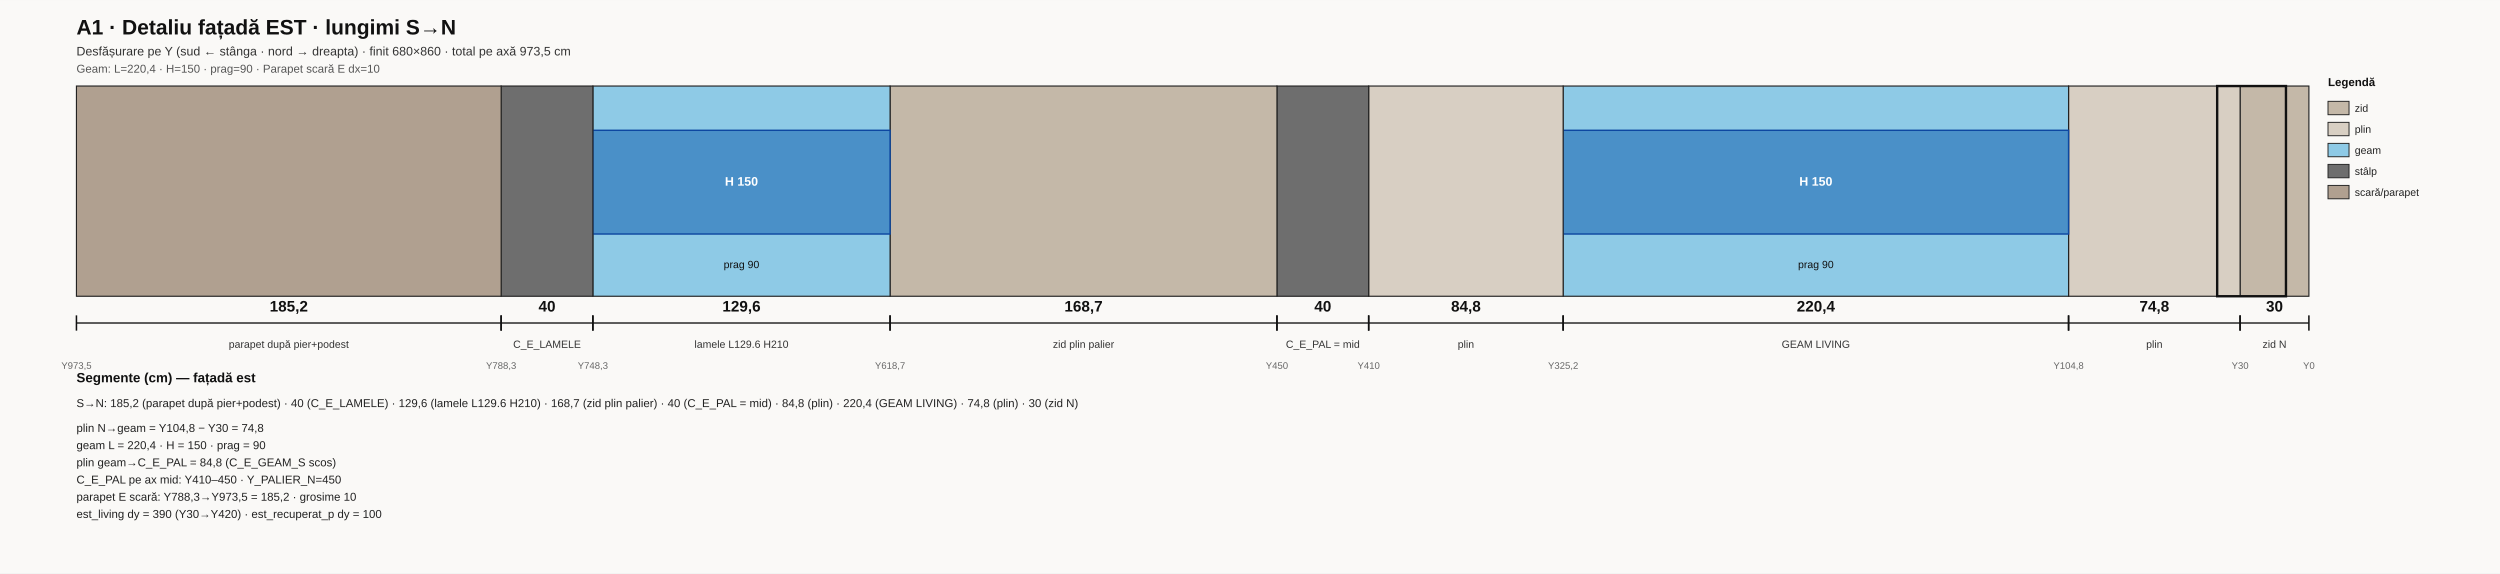
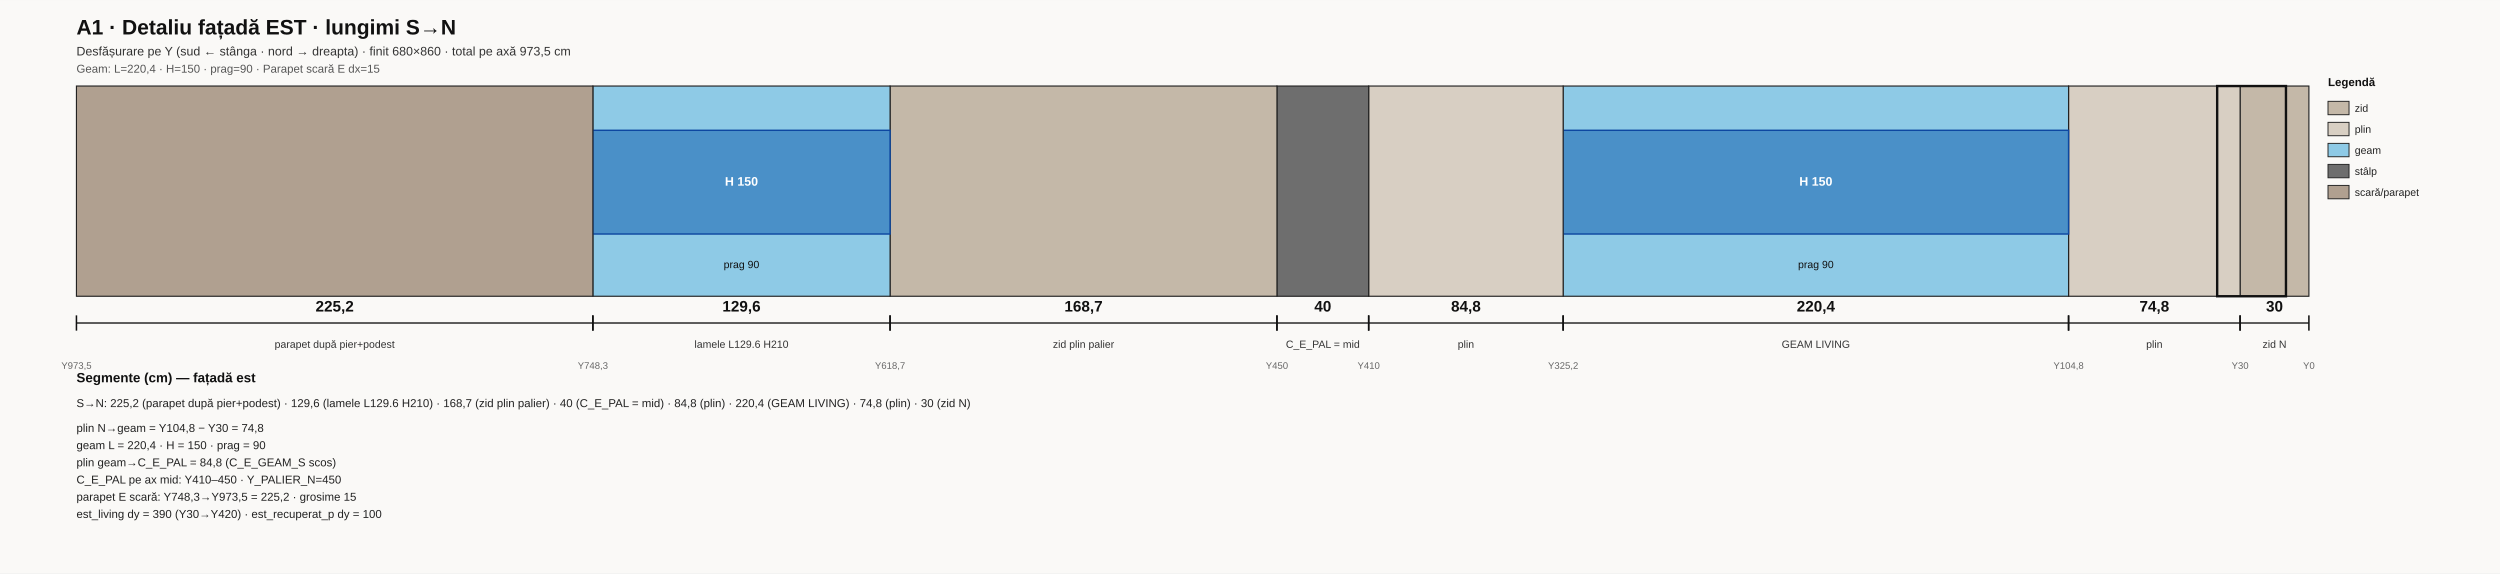
<svg xmlns="http://www.w3.org/2000/svg" width="2616" height="600" viewBox="0 0 2616.4 600" data-paper="A3">
  <rect width="100%" height="100%" fill="#faf9f7" />
  <text x="80" y="36" font-size="22" font-weight="700" fill="#111" font-family="IBM Plex Sans,Segoe UI,Arial,sans-serif">A1 · Detaliu fațadă EST · lungimi S→N</text>
  <text x="80" y="58" font-size="13" fill="#333" font-family="IBM Plex Sans,Segoe UI,Arial,sans-serif">Desfășurare pe Y (sud ← stânga · nord → dreapta) · finit 680×860 · total pe axă 973,5 cm</text>
-   <text x="80" y="76" font-size="12" fill="#555" font-family="IBM Plex Sans,Segoe UI,Arial,sans-serif">Geam: L=220,4 · H=150 · prag=90 · Parapet scară E dx=10</text>
+   <text x="80" y="76" font-size="12" fill="#555" font-family="IBM Plex Sans,Segoe UI,Arial,sans-serif">Geam: L=220,4 · H=150 · prag=90 · Parapet scară E dx=15</text>
  <rect x="2344.4" y="90" width="72" height="220" fill="#c4b8a8" stroke="#222" stroke-width="1.2" />
  <rect x="2164.88" y="90" width="179.52" height="220" fill="#d8cfc3" stroke="#222" stroke-width="1.2" />
  <rect x="1635.92" y="90" width="528.96" height="220" fill="#8ecae6" stroke="#222" stroke-width="1.2" />
  <rect x="1635.92" y="136.316" width="528.96" height="108.553" fill="#4a90c8" stroke="#0d47a1" stroke-width="1.5" />
  <text x="1900.4" y="190.592" text-anchor="middle" dominant-baseline="middle" font-size="13" font-weight="700" fill="#fff" font-family="IBM Plex Sans,Segoe UI,Arial,sans-serif">H 150</text>
  <text x="1900.4" y="277.434" text-anchor="middle" dominant-baseline="middle" font-size="11" fill="#111" font-family="IBM Plex Sans,Segoe UI,Arial,sans-serif">prag 90</text>
  <rect x="1432.4" y="90" width="203.52" height="220" fill="#d8cfc3" stroke="#222" stroke-width="1.2" />
  <rect x="1336.4" y="90" width="96" height="220" fill="#6e6e6e" stroke="#222" stroke-width="1.2" />
  <rect x="931.52" y="90" width="404.88" height="220" fill="#c4b8a8" stroke="#222" stroke-width="1.2" />
  <rect x="620.48" y="90" width="311.04" height="220" fill="#8ecae6" stroke="#222" stroke-width="1.2" />
  <rect x="620.48" y="136.316" width="311.04" height="108.553" fill="#4a90c8" stroke="#0d47a1" stroke-width="1.5" />
  <text x="776" y="190.592" text-anchor="middle" dominant-baseline="middle" font-size="13" font-weight="700" fill="#fff" font-family="IBM Plex Sans,Segoe UI,Arial,sans-serif">H 150</text>
  <text x="776" y="277.434" text-anchor="middle" dominant-baseline="middle" font-size="11" fill="#111" font-family="IBM Plex Sans,Segoe UI,Arial,sans-serif">prag 90</text>
-   <rect x="524.48" y="90" width="96" height="220" fill="#6e6e6e" stroke="#222" stroke-width="1.2" />
-   <rect x="80" y="90" width="444.48" height="220" fill="#b0a090" stroke="#222" stroke-width="1.2" />
+   <rect x="80" y="90" width="540.48" height="220" fill="#b0a090" stroke="#222" stroke-width="1.2" />
  <rect x="2320.4" y="90" width="72" height="220" fill="none" stroke="#111" stroke-width="2.5" />
  <line x1="80" y1="338" x2="2416.4" y2="338" stroke="#111" stroke-width="1.4" />
  <line x1="2344.4" y1="330" x2="2344.4" y2="346" stroke="#111" stroke-width="1.6" />
  <line x1="2416.4" y1="330" x2="2416.4" y2="346" stroke="#111" stroke-width="1.6" />
  <text x="2380.4" y="326" text-anchor="middle" font-size="16" font-weight="700" fill="#111" font-family="IBM Plex Sans,Segoe UI,Arial,sans-serif">30</text>
  <text x="2380.4" y="364" text-anchor="middle" font-size="11" fill="#333" font-family="IBM Plex Sans,Segoe UI,Arial,sans-serif">zid N</text>
  <text x="2344.4" y="386" text-anchor="middle" font-size="10" fill="#666" font-family="IBM Plex Sans,Segoe UI,Arial,sans-serif">Y30</text>
  <line x1="2164.88" y1="330" x2="2164.88" y2="346" stroke="#111" stroke-width="1.6" />
  <line x1="2344.4" y1="330" x2="2344.4" y2="346" stroke="#111" stroke-width="1.6" />
  <text x="2254.64" y="326" text-anchor="middle" font-size="16" font-weight="700" fill="#111" font-family="IBM Plex Sans,Segoe UI,Arial,sans-serif">74,8</text>
  <text x="2254.64" y="364" text-anchor="middle" font-size="11" fill="#333" font-family="IBM Plex Sans,Segoe UI,Arial,sans-serif">plin</text>
  <text x="2164.88" y="386" text-anchor="middle" font-size="10" fill="#666" font-family="IBM Plex Sans,Segoe UI,Arial,sans-serif">Y104,8</text>
  <line x1="1635.92" y1="330" x2="1635.92" y2="346" stroke="#111" stroke-width="1.6" />
  <line x1="2164.88" y1="330" x2="2164.88" y2="346" stroke="#111" stroke-width="1.6" />
  <text x="1900.4" y="326" text-anchor="middle" font-size="16" font-weight="700" fill="#111" font-family="IBM Plex Sans,Segoe UI,Arial,sans-serif">220,4</text>
  <text x="1900.4" y="364" text-anchor="middle" font-size="11" fill="#333" font-family="IBM Plex Sans,Segoe UI,Arial,sans-serif">GEAM LIVING</text>
  <text x="1635.92" y="386" text-anchor="middle" font-size="10" fill="#666" font-family="IBM Plex Sans,Segoe UI,Arial,sans-serif">Y325,2</text>
  <line x1="1432.4" y1="330" x2="1432.4" y2="346" stroke="#111" stroke-width="1.6" />
  <line x1="1635.92" y1="330" x2="1635.92" y2="346" stroke="#111" stroke-width="1.6" />
  <text x="1534.16" y="326" text-anchor="middle" font-size="16" font-weight="700" fill="#111" font-family="IBM Plex Sans,Segoe UI,Arial,sans-serif">84,8</text>
  <text x="1534.16" y="364" text-anchor="middle" font-size="11" fill="#333" font-family="IBM Plex Sans,Segoe UI,Arial,sans-serif">plin</text>
  <text x="1432.4" y="386" text-anchor="middle" font-size="10" fill="#666" font-family="IBM Plex Sans,Segoe UI,Arial,sans-serif">Y410</text>
  <line x1="1336.4" y1="330" x2="1336.4" y2="346" stroke="#111" stroke-width="1.6" />
  <line x1="1432.4" y1="330" x2="1432.4" y2="346" stroke="#111" stroke-width="1.6" />
  <text x="1384.4" y="326" text-anchor="middle" font-size="16" font-weight="700" fill="#111" font-family="IBM Plex Sans,Segoe UI,Arial,sans-serif">40</text>
  <text x="1384.4" y="364" text-anchor="middle" font-size="11" fill="#333" font-family="IBM Plex Sans,Segoe UI,Arial,sans-serif">C_E_PAL = mid</text>
  <text x="1336.4" y="386" text-anchor="middle" font-size="10" fill="#666" font-family="IBM Plex Sans,Segoe UI,Arial,sans-serif">Y450</text>
  <line x1="931.52" y1="330" x2="931.52" y2="346" stroke="#111" stroke-width="1.6" />
  <line x1="1336.4" y1="330" x2="1336.4" y2="346" stroke="#111" stroke-width="1.6" />
  <text x="1133.96" y="326" text-anchor="middle" font-size="16" font-weight="700" fill="#111" font-family="IBM Plex Sans,Segoe UI,Arial,sans-serif">168,7</text>
  <text x="1133.96" y="364" text-anchor="middle" font-size="11" fill="#333" font-family="IBM Plex Sans,Segoe UI,Arial,sans-serif">zid plin palier</text>
  <text x="931.52" y="386" text-anchor="middle" font-size="10" fill="#666" font-family="IBM Plex Sans,Segoe UI,Arial,sans-serif">Y618,7</text>
  <line x1="620.48" y1="330" x2="620.48" y2="346" stroke="#111" stroke-width="1.6" />
  <line x1="931.52" y1="330" x2="931.52" y2="346" stroke="#111" stroke-width="1.6" />
  <text x="776" y="326" text-anchor="middle" font-size="16" font-weight="700" fill="#111" font-family="IBM Plex Sans,Segoe UI,Arial,sans-serif">129,6</text>
  <text x="776" y="364" text-anchor="middle" font-size="11" fill="#333" font-family="IBM Plex Sans,Segoe UI,Arial,sans-serif">lamele L129.6 H210</text>
  <text x="620.48" y="386" text-anchor="middle" font-size="10" fill="#666" font-family="IBM Plex Sans,Segoe UI,Arial,sans-serif">Y748,3</text>
-   <line x1="524.48" y1="330" x2="524.48" y2="346" stroke="#111" stroke-width="1.6" />
+   <line x1="80" y1="330" x2="80" y2="346" stroke="#111" stroke-width="1.6" />
  <line x1="620.48" y1="330" x2="620.48" y2="346" stroke="#111" stroke-width="1.6" />
-   <text x="572.48" y="326" text-anchor="middle" font-size="16" font-weight="700" fill="#111" font-family="IBM Plex Sans,Segoe UI,Arial,sans-serif">40</text>
-   <text x="572.48" y="364" text-anchor="middle" font-size="11" fill="#333" font-family="IBM Plex Sans,Segoe UI,Arial,sans-serif">C_E_LAMELE</text>
-   <text x="524.48" y="386" text-anchor="middle" font-size="10" fill="#666" font-family="IBM Plex Sans,Segoe UI,Arial,sans-serif">Y788,3</text>
-   <line x1="80" y1="330" x2="80" y2="346" stroke="#111" stroke-width="1.6" />
-   <line x1="524.48" y1="330" x2="524.48" y2="346" stroke="#111" stroke-width="1.6" />
-   <text x="302.24" y="326" text-anchor="middle" font-size="16" font-weight="700" fill="#111" font-family="IBM Plex Sans,Segoe UI,Arial,sans-serif">185,2</text>
-   <text x="302.24" y="364" text-anchor="middle" font-size="11" fill="#333" font-family="IBM Plex Sans,Segoe UI,Arial,sans-serif">parapet după pier+podest</text>
+   <text x="350.24" y="326" text-anchor="middle" font-size="16" font-weight="700" fill="#111" font-family="IBM Plex Sans,Segoe UI,Arial,sans-serif">225,2</text>
+   <text x="350.24" y="364" text-anchor="middle" font-size="11" fill="#333" font-family="IBM Plex Sans,Segoe UI,Arial,sans-serif">parapet după pier+podest</text>
  <text x="80" y="386" text-anchor="middle" font-size="10" fill="#666" font-family="IBM Plex Sans,Segoe UI,Arial,sans-serif">Y973,5</text>
  <text x="2416.4" y="386" text-anchor="middle" font-size="10" fill="#666" font-family="IBM Plex Sans,Segoe UI,Arial,sans-serif">Y0</text>
  <text x="80" y="400" font-size="14" font-weight="700" fill="#111" font-family="IBM Plex Sans,Segoe UI,Arial,sans-serif">Segmente (cm) — fațadă est</text>
-   <text x="80" y="426" font-size="12" font-family="IBM Plex Sans,Segoe UI,Arial,sans-serif" fill="#222">S→N: 185,2 (parapet după pier+podest) · 40 (C_E_LAMELE) · 129,6 (lamele L129.6 H210) · 168,7 (zid plin palier) · 40 (C_E_PAL = mid) · 84,8 (plin) · 220,4 (GEAM LIVING) · 74,8 (plin) · 30 (zid N)</text>
+   <text x="80" y="426" font-size="12" font-family="IBM Plex Sans,Segoe UI,Arial,sans-serif" fill="#222">S→N: 225,2 (parapet după pier+podest) · 129,6 (lamele L129.6 H210) · 168,7 (zid plin palier) · 40 (C_E_PAL = mid) · 84,8 (plin) · 220,4 (GEAM LIVING) · 74,8 (plin) · 30 (zid N)</text>
  <text x="80" y="452" font-size="12" fill="#222" font-family="IBM Plex Sans,Segoe UI,Arial,sans-serif">plin N→geam = Y104,8 − Y30 = 74,8</text>
  <text x="80" y="470" font-size="12" fill="#222" font-family="IBM Plex Sans,Segoe UI,Arial,sans-serif">geam L = 220,4 · H = 150 · prag = 90</text>
  <text x="80" y="488" font-size="12" fill="#222" font-family="IBM Plex Sans,Segoe UI,Arial,sans-serif">plin geam→C_E_PAL = 84,8 (C_E_GEAM_S scos)</text>
  <text x="80" y="506" font-size="12" fill="#222" font-family="IBM Plex Sans,Segoe UI,Arial,sans-serif">C_E_PAL pe ax mid: Y410–450 · Y_PALIER_N=450</text>
-   <text x="80" y="524" font-size="12" fill="#222" font-family="IBM Plex Sans,Segoe UI,Arial,sans-serif">parapet E scară: Y788,3→Y973,5 = 185,2 · grosime 10</text>
+   <text x="80" y="524" font-size="12" fill="#222" font-family="IBM Plex Sans,Segoe UI,Arial,sans-serif">parapet E scară: Y748,3→Y973,5 = 225,2 · grosime 15</text>
  <text x="80" y="542" font-size="12" fill="#222" font-family="IBM Plex Sans,Segoe UI,Arial,sans-serif">est_living dy = 390 (Y30→Y420) · est_recuperat_p dy = 100</text>
  <text x="2436.4" y="90" font-size="12" font-weight="700" fill="#111" font-family="IBM Plex Sans,Segoe UI,Arial,sans-serif">Legendă</text>
  <rect x="2436.4" y="106" width="22" height="14" fill="#c4b8a8" stroke="#222" />
  <text x="2464.4" y="117" font-size="11" fill="#222" font-family="IBM Plex Sans,Segoe UI,Arial,sans-serif">zid</text>
  <rect x="2436.4" y="128" width="22" height="14" fill="#d8cfc3" stroke="#222" />
  <text x="2464.4" y="139" font-size="11" fill="#222" font-family="IBM Plex Sans,Segoe UI,Arial,sans-serif">plin</text>
  <rect x="2436.4" y="150" width="22" height="14" fill="#8ecae6" stroke="#222" />
  <text x="2464.4" y="161" font-size="11" fill="#222" font-family="IBM Plex Sans,Segoe UI,Arial,sans-serif">geam</text>
  <rect x="2436.4" y="172" width="22" height="14" fill="#6e6e6e" stroke="#222" />
  <text x="2464.4" y="183" font-size="11" fill="#222" font-family="IBM Plex Sans,Segoe UI,Arial,sans-serif">stâlp</text>
  <rect x="2436.4" y="194" width="22" height="14" fill="#b0a090" stroke="#222" />
  <text x="2464.4" y="205" font-size="11" fill="#222" font-family="IBM Plex Sans,Segoe UI,Arial,sans-serif">scară/parapet</text>
</svg>
